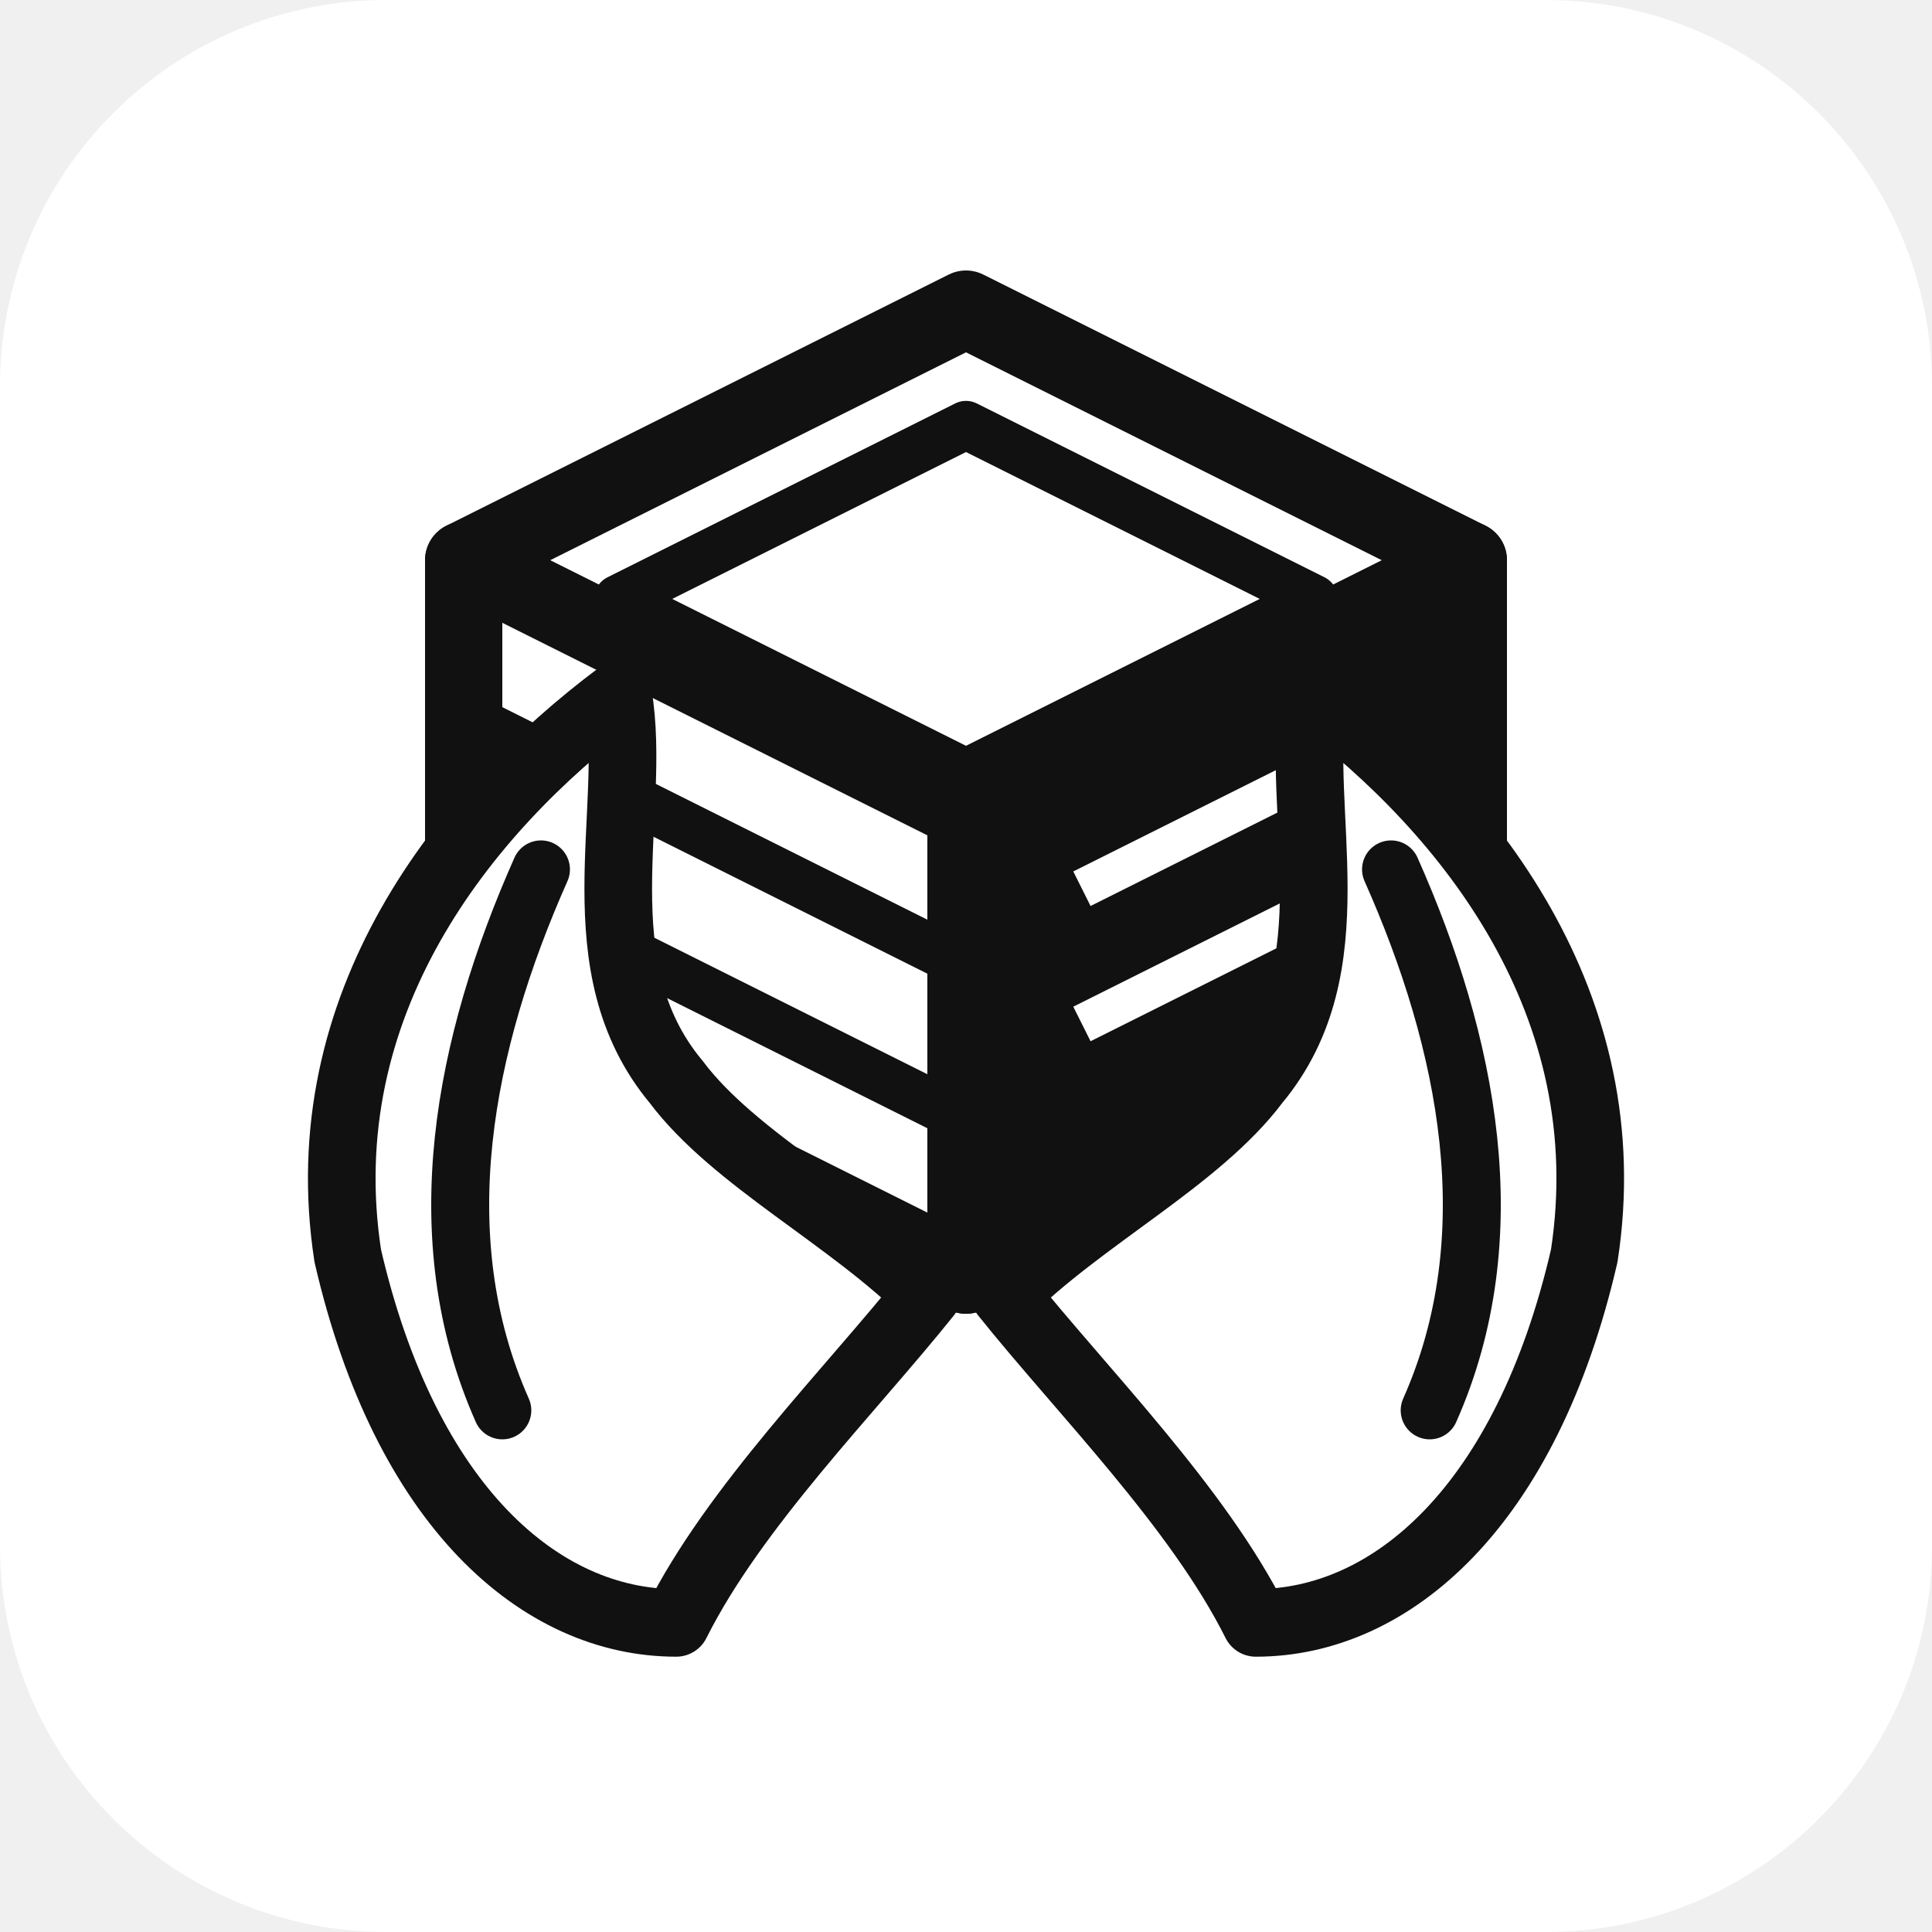
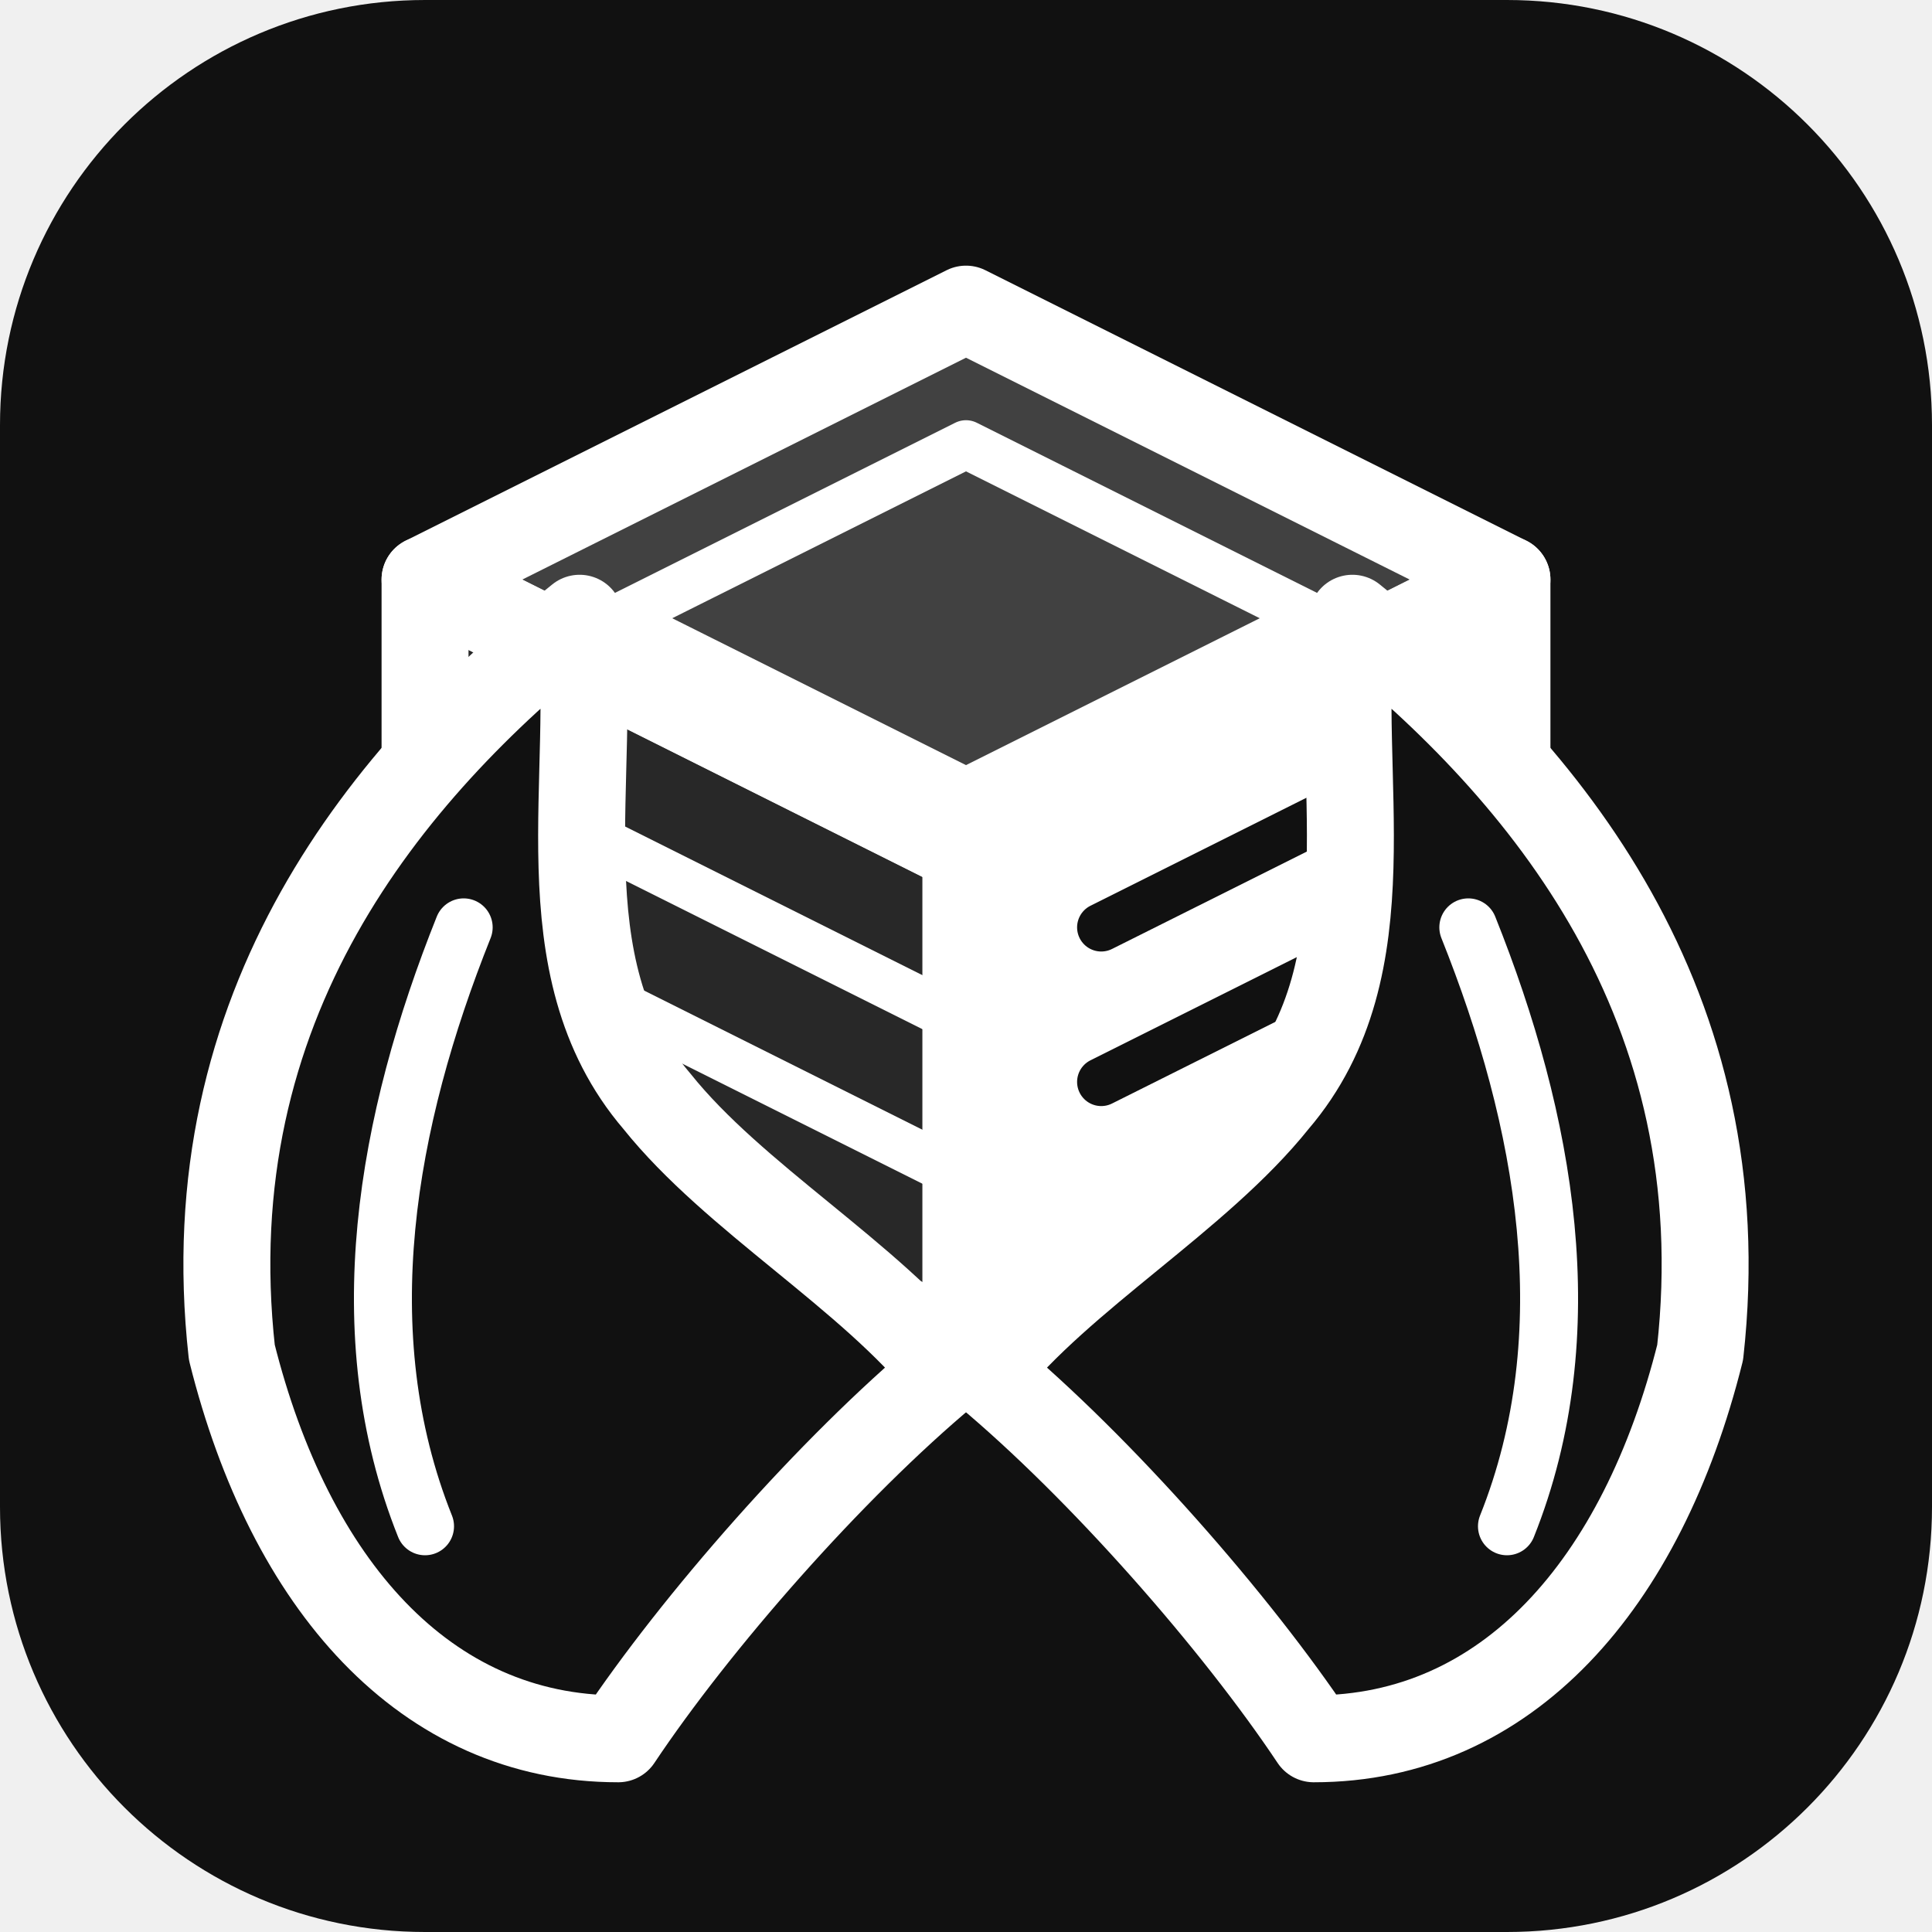
<svg xmlns="http://www.w3.org/2000/svg" viewBox="0 0 100 100" fill="none">
-   <rect width="100" height="100" rx="20" fill="white" />
-   <polygon points="50,16 76,29 50,42 24,29" fill="white" stroke="#111" stroke-width="4" stroke-linejoin="round" />
-   <polygon points="50,22 68,31 50,40 32,31" fill="none" stroke="#111" stroke-width="2.5" stroke-linejoin="round" />
-   <polygon points="24,29 50,42 50,66 24,53" fill="white" stroke="#111" stroke-width="4" stroke-linejoin="round" />
-   <line x1="24" y1="37" x2="50" y2="50" stroke="#111" stroke-width="2.5" />
-   <line x1="24" y1="45" x2="50" y2="58" stroke="#111" stroke-width="2.5" />
-   <polygon points="50,42 76,29 76,53 50,66" fill="#111" stroke="#111" stroke-width="4" stroke-linejoin="round" />
-   <line x1="56" y1="46" x2="70" y2="39" stroke="#fff" stroke-width="2" />
-   <line x1="56" y1="53" x2="70" y2="46" stroke="#fff" stroke-width="2" />
-   <path d="M 18,65 C 16,52 24,42 32,36 C 33,42 30,50 35,56 C 38,60 44,63 48,67 C 44,72 38,78 35,84 C 28,84 21,78 18,65 Z" fill="white" stroke="#111" stroke-width="3.5" stroke-linecap="round" stroke-linejoin="round" />
-   <path d="M 28,45 C 24,54 22,64 26,73" stroke="#111" stroke-width="3" stroke-linecap="round" />
-   <path d="M 82,65 C 84,52 76,42 68,36 C 67,42 70,50 65,56 C 62,60 56,63 52,67 C 56,72 62,78 65,84 C 72,84 79,78 82,65 Z" fill="white" stroke="#111" stroke-width="3.5" stroke-linecap="round" stroke-linejoin="round" />
-   <path d="M 72,45 C 76,54 78,64 74,73" stroke="#111" stroke-width="3" stroke-linecap="round" />
+   <rect width="100" height="100" rx="22" fill="#111" />
+   <polygon points="50,16 78,30 50,44 22,30" fill="white" fill-opacity="0.2" stroke="white" stroke-width="4.5" stroke-linejoin="round" />
+   <polygon points="50,23 68,32 50,41 32,32" fill="none" stroke="white" stroke-width="2.5" stroke-linejoin="round" />
+   <polygon points="22,30 50,44 50,70 22,56" fill="white" fill-opacity="0.1" stroke="white" stroke-width="4.5" stroke-linejoin="round" />
+   <line x1="22" y1="39" x2="50" y2="53" stroke="white" stroke-width="2.5" />
+   <line x1="22" y1="47" x2="50" y2="61" stroke="white" stroke-width="2.5" />
+   <polygon points="50,44 78,30 78,56 50,70" fill="white" stroke="white" stroke-width="4.5" stroke-linejoin="round" />
+   <line x1="57" y1="48" x2="71" y2="41" stroke="#111" stroke-width="2.5" stroke-linecap="round" />
+   <line x1="57" y1="56" x2="71" y2="49" stroke="#111" stroke-width="2.5" stroke-linecap="round" />
+   <path d="M 12,70 C 10,52 20,40 30,32 C 31,40 28,50 34,57 C 38,62 45,66 49,71 C 43,76 36,84 32,90 C 22,90 15,82 12,70 Z" fill="#111" stroke="white" stroke-width="4.5" stroke-linecap="round" stroke-linejoin="round" />
+   <path d="M 24,48 C 20,58 18,69 22,79" stroke="white" stroke-width="3" stroke-linecap="round" />
+   <path d="M 88,70 C 90,52 80,40 70,32 C 69,40 72,50 66,57 C 62,62 55,66 51,71 C 57,76 64,84 68,90 C 78,90 85,82 88,70 Z" fill="#111" stroke="white" stroke-width="4.5" stroke-linecap="round" stroke-linejoin="round" />
+   <path d="M 76,48 C 80,58 82,69 78,79" stroke="white" stroke-width="3" stroke-linecap="round" />
</svg>
